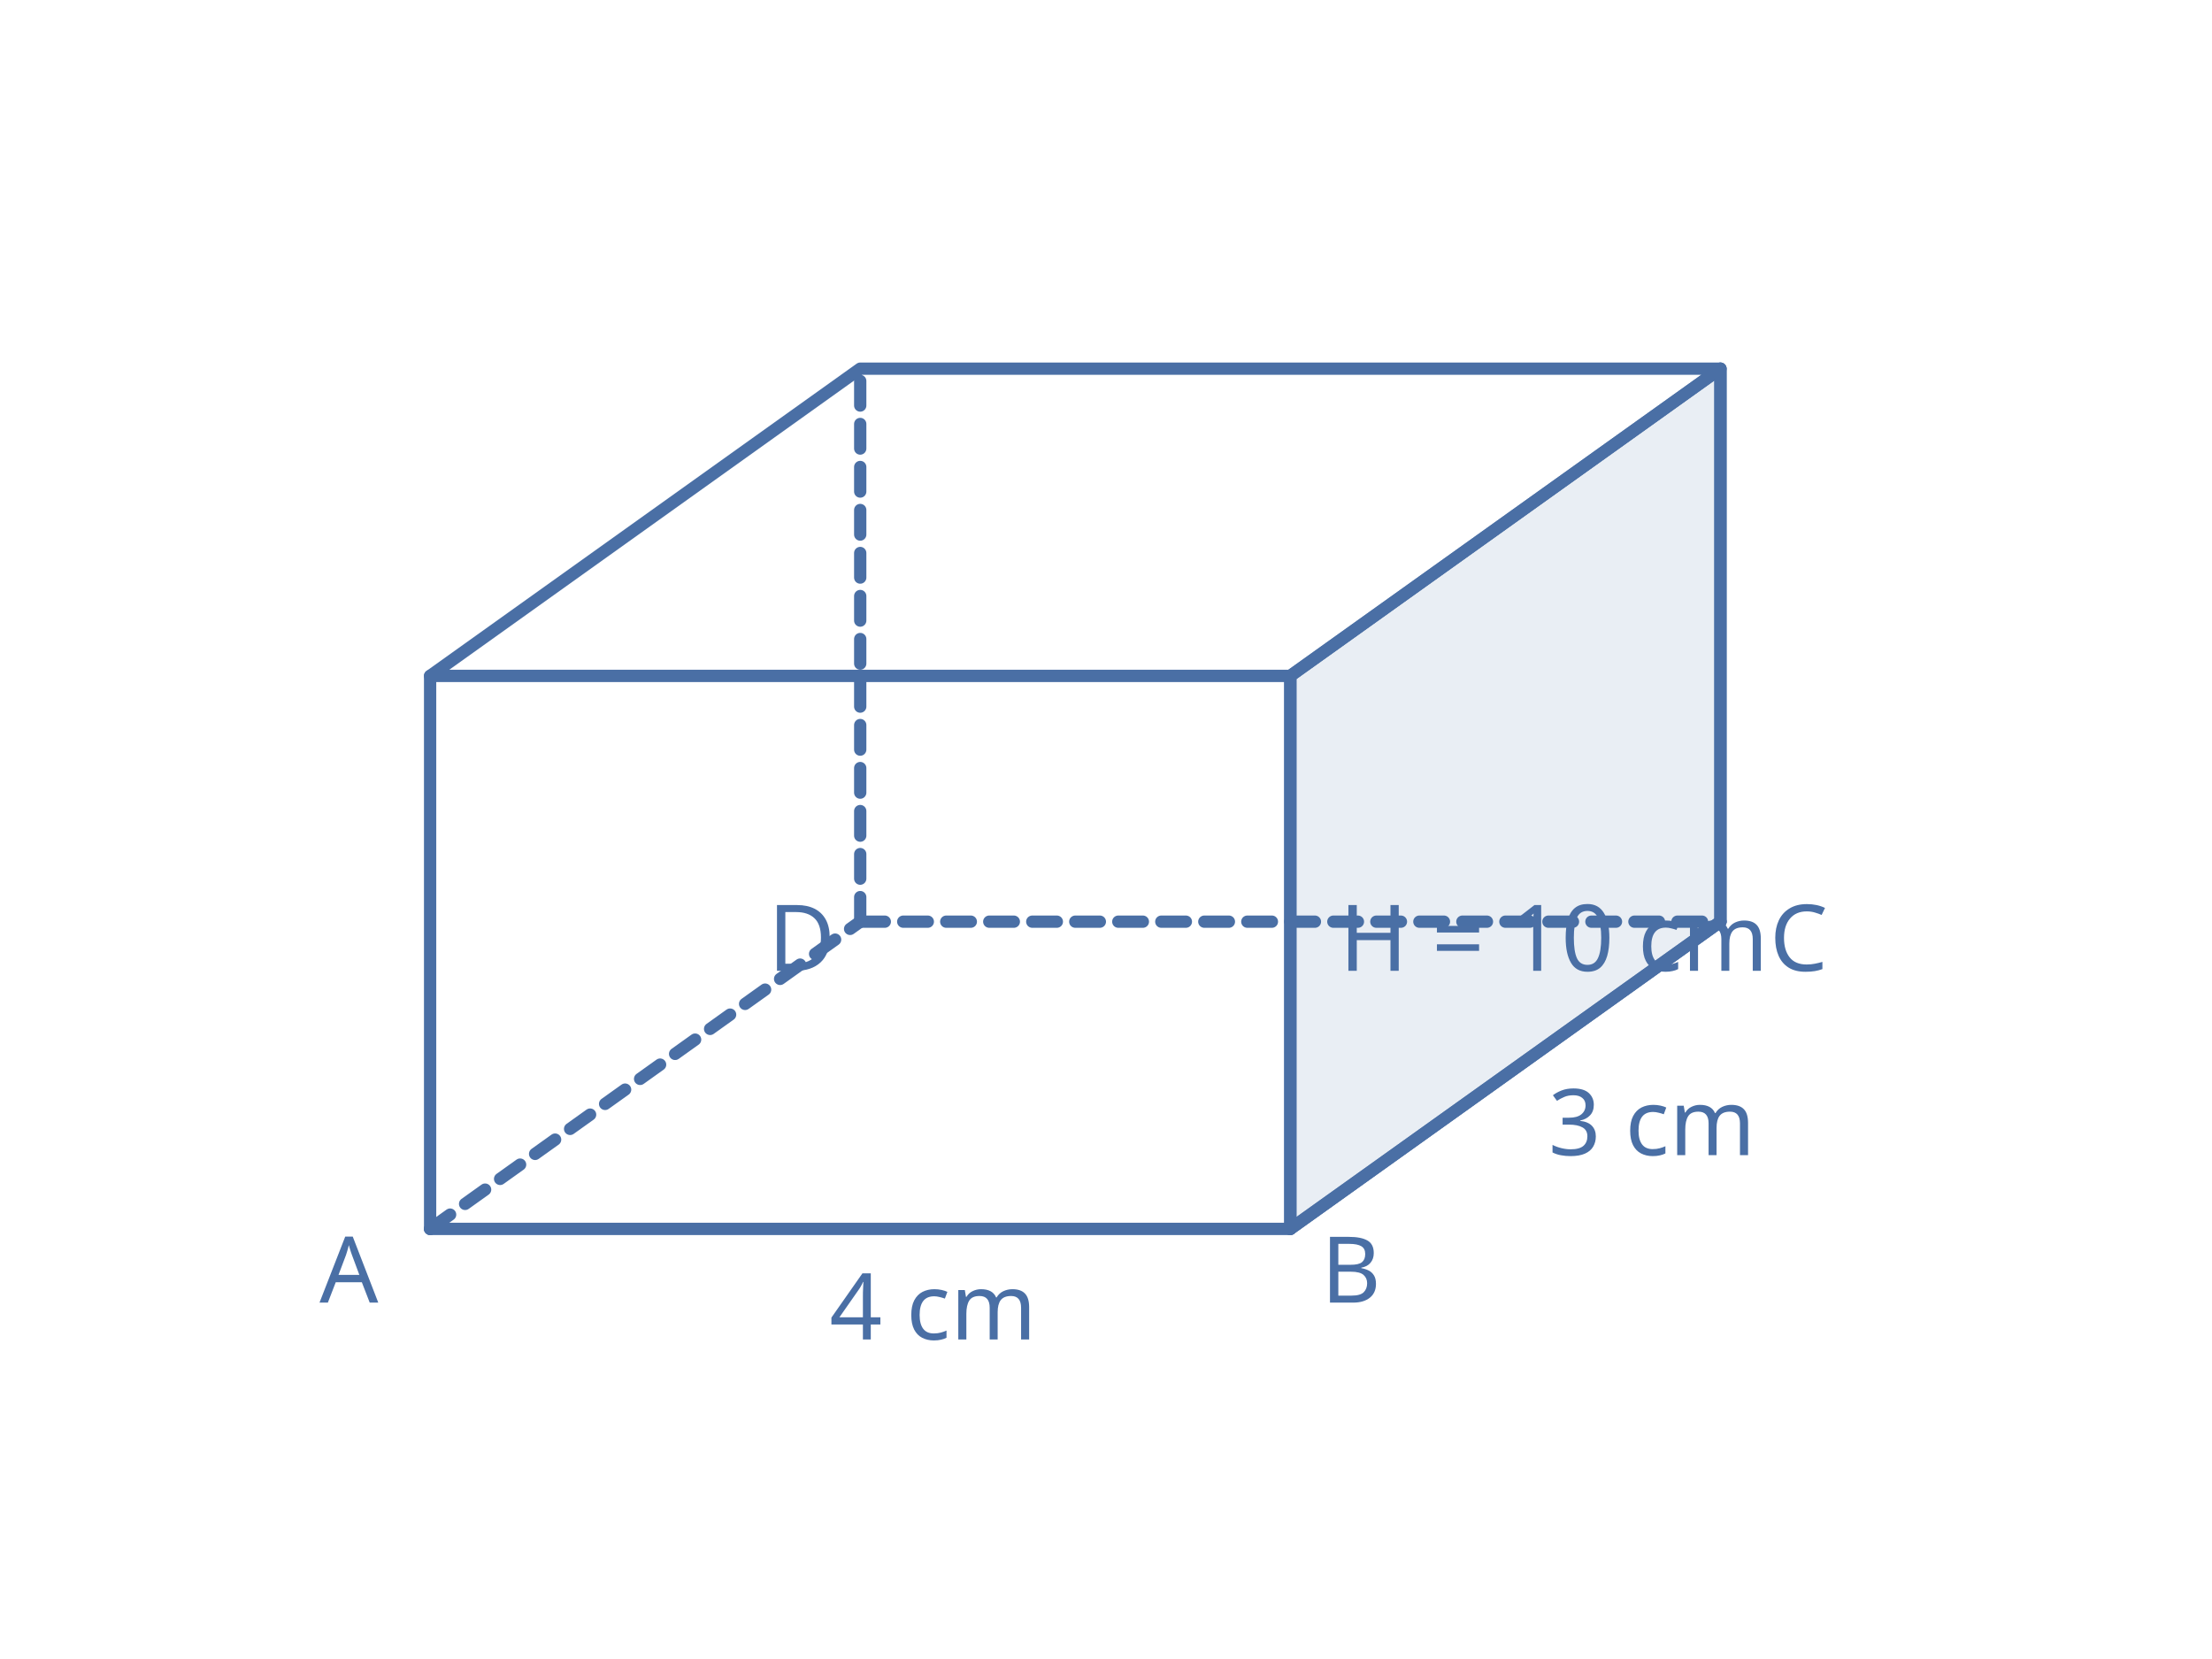
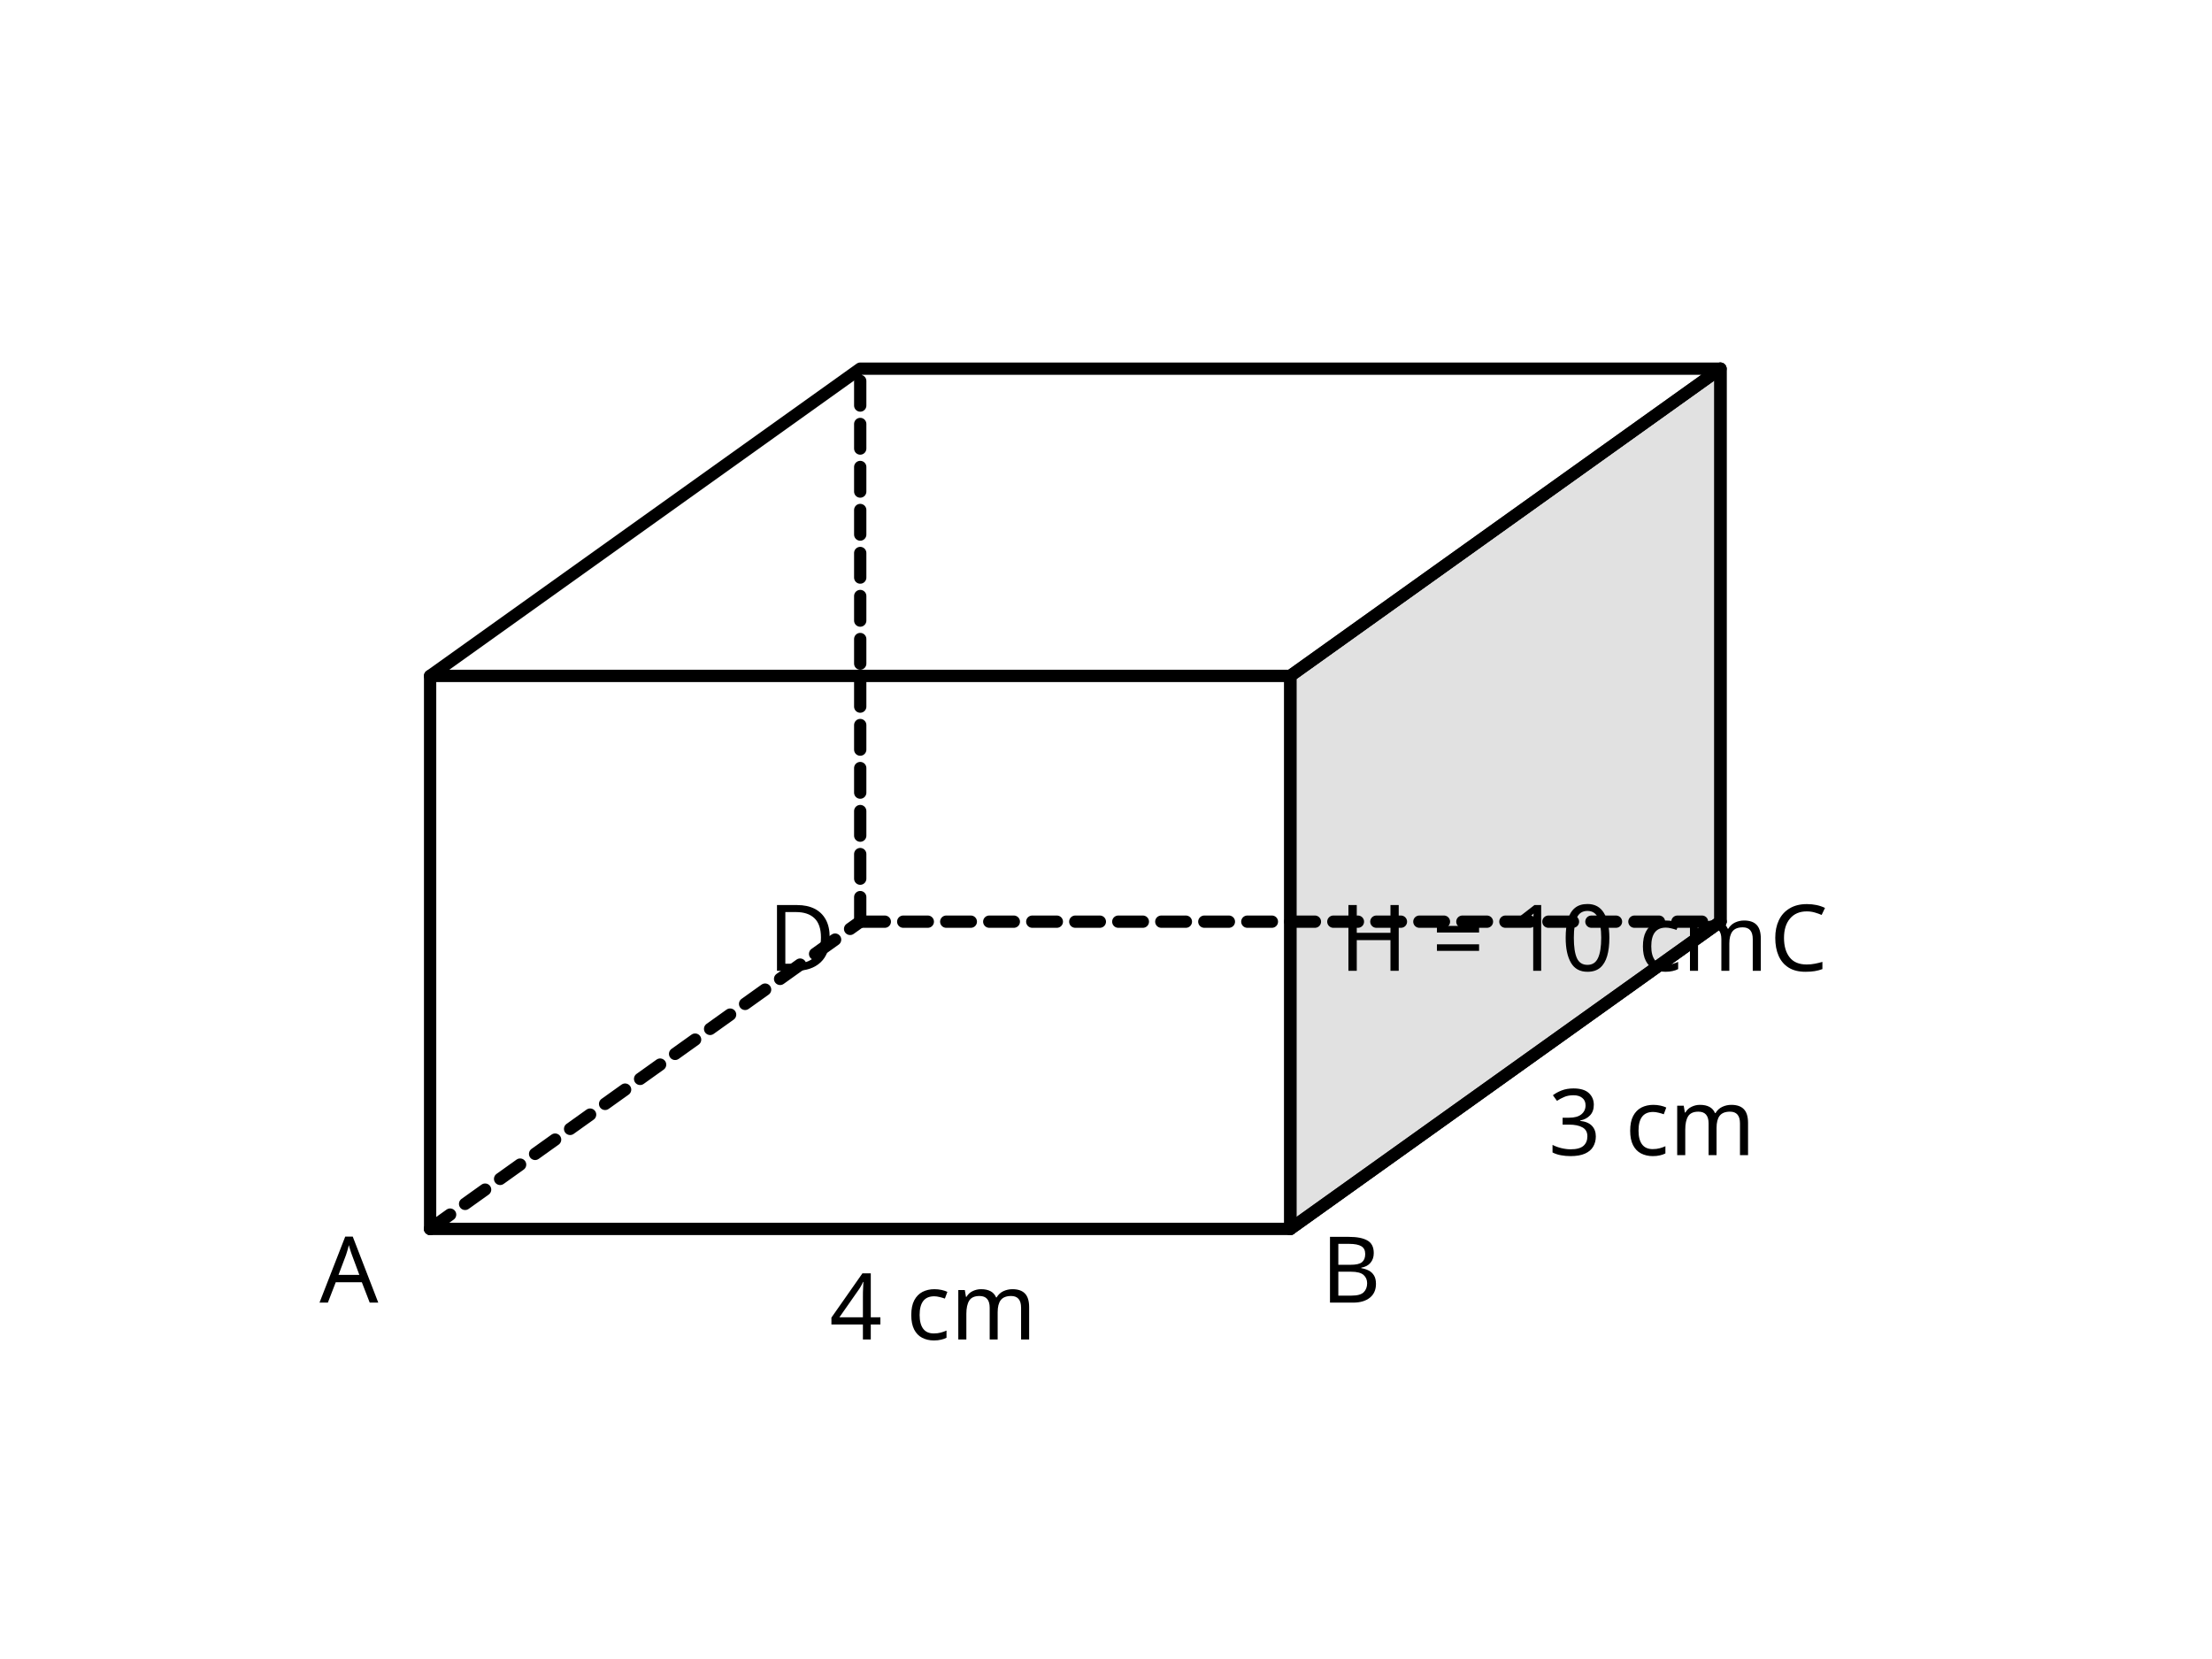
<svg xmlns="http://www.w3.org/2000/svg" viewBox="0 0 360 270">
-   <g stroke="#4a6fa5" stroke-width="2" fill="none" stroke-linejoin="round" stroke-linecap="round">
+   <g stroke="#000" stroke-width="2" fill="none" stroke-linejoin="round" stroke-linecap="round">
    <line x1="70" y1="200" x2="140" y2="150" stroke-dasharray="4 3" />
    <line x1="140" y1="150" x2="280" y2="150" stroke-dasharray="4 3" />
    <line x1="140" y1="150" x2="140" y2="60" stroke-dasharray="4 3" />
-     <polygon points="210,200 280,150 280,60 210,110" fill="#4a6fa5" fill-opacity="0.12" />
+     <polygon points="210,200 280,150 280,60 210,110" fill="#000" fill-opacity="0.12" />
    <polygon points="70,110 210,110 280,60 140,60" />
    <line x1="70" y1="110" x2="70" y2="200" />
    <line x1="210" y1="110" x2="210" y2="200" />
    <line x1="280" y1="60" x2="280" y2="150" />
    <line x1="70" y1="200" x2="210" y2="200" />
    <line x1="210" y1="200" x2="280" y2="150" />
  </g>
-   <g fill="#4a6fa5" font-family="system-ui, sans-serif" font-size="15">
+   <g fill="#000" font-family="system-ui, sans-serif" font-size="15">
    <text x="52" y="212">A</text>
    <text x="215" y="212">B</text>
    <text x="288" y="158">C</text>
    <text x="125" y="158">D</text>
    <text x="135" y="218">4 cm</text>
    <text x="252" y="188">3 cm</text>
    <text x="218" y="158">H = 10 cm</text>
  </g>
</svg>
